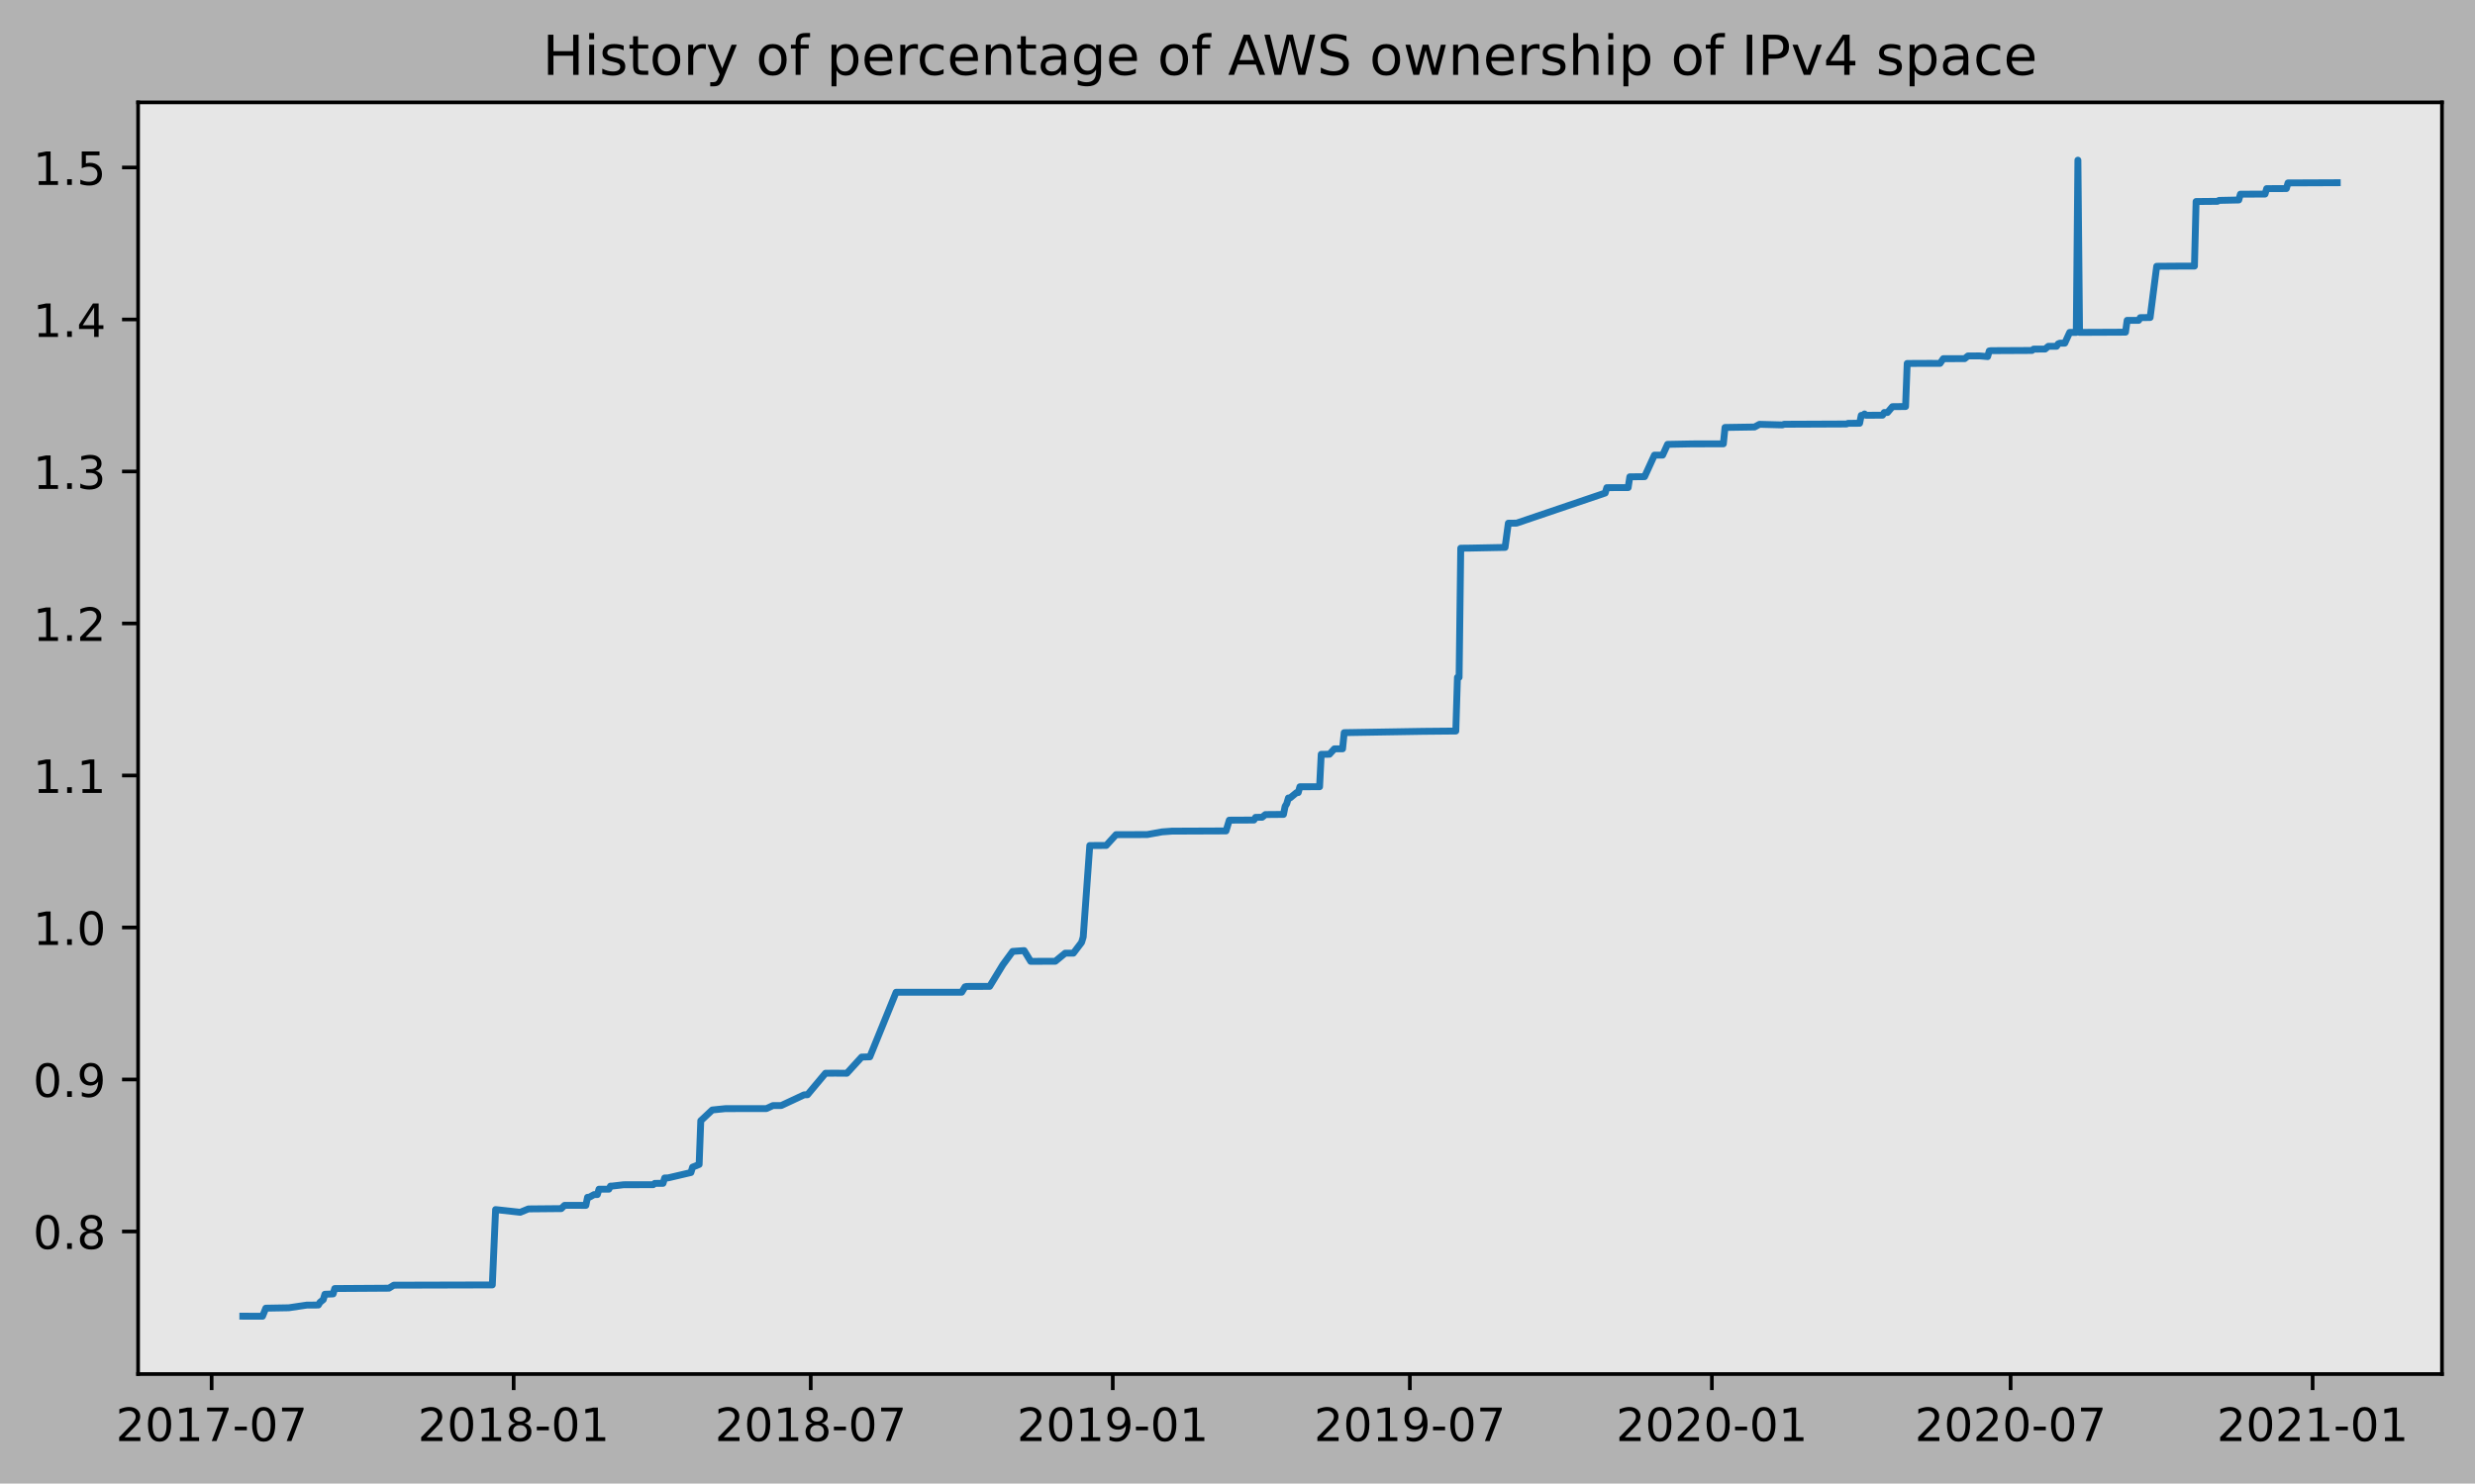
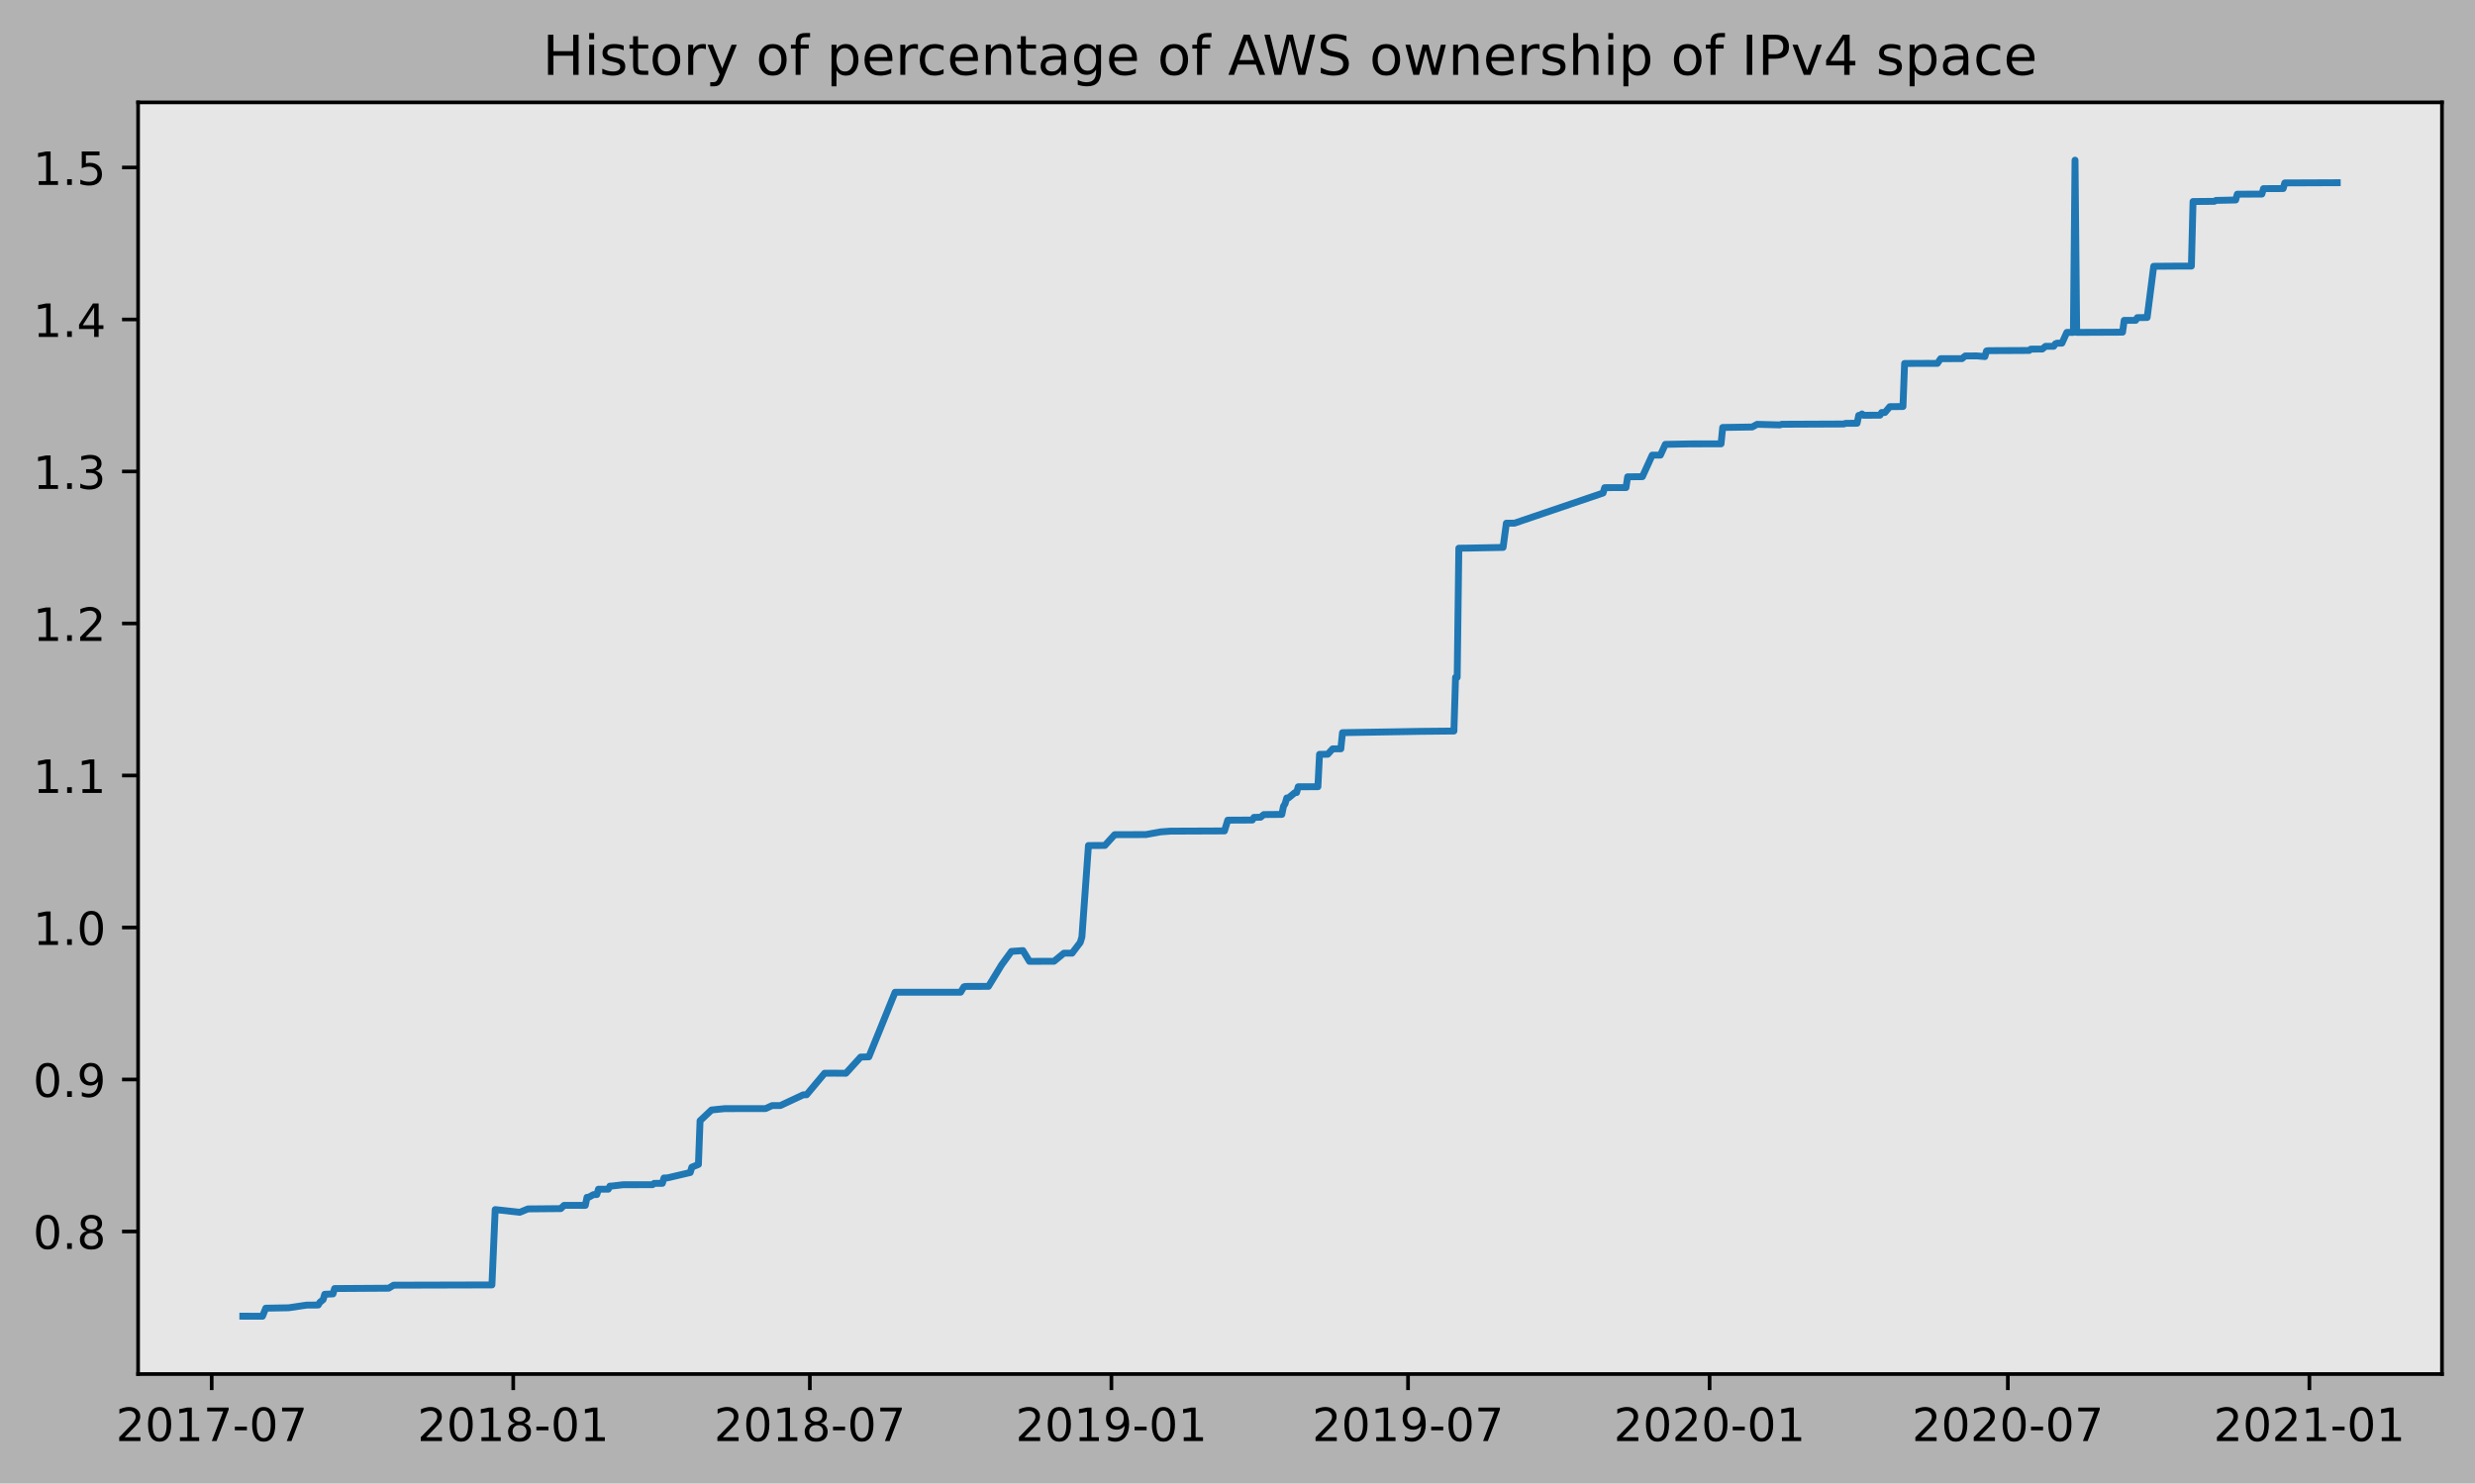
<svg xmlns="http://www.w3.org/2000/svg" xmlns:xlink="http://www.w3.org/1999/xlink" height="323.396pt" version="1.1" viewBox="0 0 539.503 323.396" width="539.503pt">
  <defs>
    <style type="text/css">
*{stroke-linecap:butt;stroke-linejoin:round;}
  </style>
  </defs>
  <g id="figure_1">
    <g id="patch_1">
      <path d="M 0 323.396  L 539.503 323.396  L 539.503 0  L 0 0  z " style="fill:#b2b2b2;" />
    </g>
    <g id="axes_1">
      <g id="patch_2">
        <path d="M 30.103 299.518  L 532.303 299.518  L 532.303 22.318  L 30.103 22.318  z " style="fill:#e6e6e6;" />
      </g>
      <g id="matplotlib.axis_1">
        <g id="xtick_1">
          <g id="line2d_1">
            <defs>
-               <path d="M 0 0  L 0 3.5  " id="m21a9c233f0" style="stroke:#000000;stroke-width:0.8;" />
-             </defs>
-             <g>
-               <use style="stroke:#000000;stroke-width:0.8;" x="46.132" xlink:href="#m21a9c233f0" y="299.518" />
+               <path d="M 0 0  L 0 3.5  " id="m715bc04bc0" style="stroke:#000000;stroke-width:0.8;" />
+             </defs>
+             <g>
+               <use style="stroke:#000000;stroke-width:0.8;" x="46.143" xlink:href="#m715bc04bc0" y="299.518" />
            </g>
          </g>
          <g id="text_1">
            <defs>
              <path d="M 19.188 8.297  L 53.609 8.297  L 53.609 0  L 7.328 0  L 7.328 8.297  Q 12.938 14.109 22.625 23.891  Q 32.328 33.688 34.812 36.531  Q 39.547 41.844 41.422 45.531  Q 43.312 49.219 43.312 52.781  Q 43.312 58.594 39.234 62.25  Q 35.156 65.922 28.609 65.922  Q 23.969 65.922 18.812 64.312  Q 13.672 62.703 7.812 59.422  L 7.812 69.391  Q 13.766 71.781 18.938 73  Q 24.125 74.219 28.422 74.219  Q 39.75 74.219 46.484 68.547  Q 53.219 62.891 53.219 53.422  Q 53.219 48.922 51.531 44.891  Q 49.859 40.875 45.406 35.406  Q 44.188 33.984 37.641 27.219  Q 31.109 20.453 19.188 8.297  z " id="DejaVuSans-50" />
              <path d="M 31.781 66.406  Q 24.172 66.406 20.328 58.906  Q 16.5 51.422 16.5 36.375  Q 16.5 21.391 20.328 13.891  Q 24.172 6.391 31.781 6.391  Q 39.453 6.391 43.281 13.891  Q 47.125 21.391 47.125 36.375  Q 47.125 51.422 43.281 58.906  Q 39.453 66.406 31.781 66.406  z M 31.781 74.219  Q 44.047 74.219 50.516 64.516  Q 56.984 54.828 56.984 36.375  Q 56.984 17.969 50.516 8.266  Q 44.047 -1.422 31.781 -1.422  Q 19.531 -1.422 13.062 8.266  Q 6.594 17.969 6.594 36.375  Q 6.594 54.828 13.062 64.516  Q 19.531 74.219 31.781 74.219  z " id="DejaVuSans-48" />
              <path d="M 12.406 8.297  L 28.516 8.297  L 28.516 63.922  L 10.984 60.406  L 10.984 69.391  L 28.422 72.906  L 38.281 72.906  L 38.281 8.297  L 54.391 8.297  L 54.391 0  L 12.406 0  z " id="DejaVuSans-49" />
              <path d="M 8.203 72.906  L 55.078 72.906  L 55.078 68.703  L 28.609 0  L 18.312 0  L 43.219 64.594  L 8.203 64.594  z " id="DejaVuSans-55" />
              <path d="M 4.891 31.391  L 31.203 31.391  L 31.203 23.391  L 4.891 23.391  z " id="DejaVuSans-45" />
            </defs>
-             <g transform="translate(25.2409 314.1166)scale(0.1 -0.1)">
+             <g transform="translate(25.25154 314.1166)scale(0.1 -0.1)">
              <use xlink:href="#DejaVuSans-50" />
              <use x="63.623" xlink:href="#DejaVuSans-48" />
              <use x="127.246" xlink:href="#DejaVuSans-49" />
              <use x="190.869" xlink:href="#DejaVuSans-55" />
              <use x="254.492" xlink:href="#DejaVuSans-45" />
              <use x="290.576" xlink:href="#DejaVuSans-48" />
              <use x="354.199" xlink:href="#DejaVuSans-55" />
            </g>
          </g>
        </g>
        <g id="xtick_2">
          <g id="line2d_2">
            <g>
-               <use style="stroke:#000000;stroke-width:0.8;" x="111.966" xlink:href="#m21a9c233f0" y="299.518" />
+               <use style="stroke:#000000;stroke-width:0.8;" x="111.874" xlink:href="#m715bc04bc0" y="299.518" />
            </g>
          </g>
          <g id="text_2">
            <defs>
              <path d="M 31.781 34.625  Q 24.75 34.625 20.719 30.859  Q 16.703 27.094 16.703 20.516  Q 16.703 13.922 20.719 10.156  Q 24.75 6.391 31.781 6.391  Q 38.812 6.391 42.859 10.172  Q 46.922 13.969 46.922 20.516  Q 46.922 27.094 42.891 30.859  Q 38.875 34.625 31.781 34.625  z M 21.922 38.812  Q 15.578 40.375 12.031 44.719  Q 8.5 49.078 8.5 55.328  Q 8.5 64.062 14.719 69.141  Q 20.953 74.219 31.781 74.219  Q 42.672 74.219 48.875 69.141  Q 55.078 64.062 55.078 55.328  Q 55.078 49.078 51.531 44.719  Q 48 40.375 41.703 38.812  Q 48.828 37.156 52.797 32.312  Q 56.781 27.484 56.781 20.516  Q 56.781 9.906 50.312 4.234  Q 43.844 -1.422 31.781 -1.422  Q 19.734 -1.422 13.25 4.234  Q 6.781 9.906 6.781 20.516  Q 6.781 27.484 10.781 32.312  Q 14.797 37.156 21.922 38.812  z M 18.312 54.391  Q 18.312 48.734 21.844 45.562  Q 25.391 42.391 31.781 42.391  Q 38.141 42.391 41.719 45.562  Q 45.312 48.734 45.312 54.391  Q 45.312 60.062 41.719 63.234  Q 38.141 66.406 31.781 66.406  Q 25.391 66.406 21.844 63.234  Q 18.312 60.062 18.312 54.391  z " id="DejaVuSans-56" />
            </defs>
-             <g transform="translate(91.07504 314.1166)scale(0.1 -0.1)">
+             <g transform="translate(90.98265 314.1166)scale(0.1 -0.1)">
              <use xlink:href="#DejaVuSans-50" />
              <use x="63.623" xlink:href="#DejaVuSans-48" />
              <use x="127.246" xlink:href="#DejaVuSans-49" />
              <use x="190.869" xlink:href="#DejaVuSans-56" />
              <use x="254.492" xlink:href="#DejaVuSans-45" />
              <use x="290.576" xlink:href="#DejaVuSans-48" />
              <use x="354.199" xlink:href="#DejaVuSans-49" />
            </g>
          </g>
        </g>
        <g id="xtick_3">
          <g id="line2d_3">
            <g>
-               <use style="stroke:#000000;stroke-width:0.8;" x="176.727" xlink:href="#m21a9c233f0" y="299.518" />
+               <use style="stroke:#000000;stroke-width:0.8;" x="176.533" xlink:href="#m715bc04bc0" y="299.518" />
            </g>
          </g>
          <g id="text_3">
-             <g transform="translate(155.8358 314.1166)scale(0.1 -0.1)">
+             <g transform="translate(155.6421 314.1166)scale(0.1 -0.1)">
              <use xlink:href="#DejaVuSans-50" />
              <use x="63.623" xlink:href="#DejaVuSans-48" />
              <use x="127.246" xlink:href="#DejaVuSans-49" />
              <use x="190.869" xlink:href="#DejaVuSans-56" />
              <use x="254.492" xlink:href="#DejaVuSans-45" />
              <use x="290.576" xlink:href="#DejaVuSans-48" />
              <use x="354.199" xlink:href="#DejaVuSans-55" />
            </g>
          </g>
        </g>
        <g id="xtick_4">
          <g id="line2d_4">
            <g>
-               <use style="stroke:#000000;stroke-width:0.8;" x="242.561" xlink:href="#m21a9c233f0" y="299.518" />
+               <use style="stroke:#000000;stroke-width:0.8;" x="242.265" xlink:href="#m715bc04bc0" y="299.518" />
            </g>
          </g>
          <g id="text_4">
            <defs>
              <path d="M 10.984 1.516  L 10.984 10.5  Q 14.703 8.734 18.5 7.812  Q 22.312 6.891 25.984 6.891  Q 35.75 6.891 40.891 13.453  Q 46.047 20.016 46.781 33.406  Q 43.953 29.203 39.594 26.953  Q 35.25 24.703 29.984 24.703  Q 19.047 24.703 12.672 31.312  Q 6.297 37.938 6.297 49.422  Q 6.297 60.641 12.938 67.422  Q 19.578 74.219 30.609 74.219  Q 43.266 74.219 49.922 64.516  Q 56.594 54.828 56.594 36.375  Q 56.594 19.141 48.406 8.859  Q 40.234 -1.422 26.422 -1.422  Q 22.703 -1.422 18.891 -0.688  Q 15.094 0.047 10.984 1.516  z M 30.609 32.422  Q 37.25 32.422 41.125 36.953  Q 45.016 41.5 45.016 49.422  Q 45.016 57.281 41.125 61.844  Q 37.25 66.406 30.609 66.406  Q 23.969 66.406 20.094 61.844  Q 16.219 57.281 16.219 49.422  Q 16.219 41.5 20.094 36.953  Q 23.969 32.422 30.609 32.422  z " id="DejaVuSans-57" />
            </defs>
-             <g transform="translate(221.6699 314.1166)scale(0.1 -0.1)">
+             <g transform="translate(221.3732 314.1166)scale(0.1 -0.1)">
              <use xlink:href="#DejaVuSans-50" />
              <use x="63.623" xlink:href="#DejaVuSans-48" />
              <use x="127.246" xlink:href="#DejaVuSans-49" />
              <use x="190.869" xlink:href="#DejaVuSans-57" />
              <use x="254.492" xlink:href="#DejaVuSans-45" />
              <use x="290.576" xlink:href="#DejaVuSans-48" />
              <use x="354.199" xlink:href="#DejaVuSans-49" />
            </g>
          </g>
        </g>
        <g id="xtick_5">
          <g id="line2d_5">
            <g>
-               <use style="stroke:#000000;stroke-width:0.8;" x="307.322" xlink:href="#m21a9c233f0" y="299.518" />
+               <use style="stroke:#000000;stroke-width:0.8;" x="306.924" xlink:href="#m715bc04bc0" y="299.518" />
            </g>
          </g>
          <g id="text_5">
-             <g transform="translate(286.4307 314.1166)scale(0.1 -0.1)">
+             <g transform="translate(286.0326 314.1166)scale(0.1 -0.1)">
              <use xlink:href="#DejaVuSans-50" />
              <use x="63.623" xlink:href="#DejaVuSans-48" />
              <use x="127.246" xlink:href="#DejaVuSans-49" />
              <use x="190.869" xlink:href="#DejaVuSans-57" />
              <use x="254.492" xlink:href="#DejaVuSans-45" />
              <use x="290.576" xlink:href="#DejaVuSans-48" />
              <use x="354.199" xlink:href="#DejaVuSans-55" />
            </g>
          </g>
        </g>
        <g id="xtick_6">
          <g id="line2d_6">
            <g>
-               <use style="stroke:#000000;stroke-width:0.8;" x="373.156" xlink:href="#m21a9c233f0" y="299.518" />
+               <use style="stroke:#000000;stroke-width:0.8;" x="372.655" xlink:href="#m715bc04bc0" y="299.518" />
            </g>
          </g>
          <g id="text_6">
-             <g transform="translate(352.2648 314.1166)scale(0.1 -0.1)">
+             <g transform="translate(351.7637 314.1166)scale(0.1 -0.1)">
              <use xlink:href="#DejaVuSans-50" />
              <use x="63.623" xlink:href="#DejaVuSans-48" />
              <use x="127.246" xlink:href="#DejaVuSans-50" />
              <use x="190.869" xlink:href="#DejaVuSans-48" />
              <use x="254.492" xlink:href="#DejaVuSans-45" />
              <use x="290.576" xlink:href="#DejaVuSans-48" />
              <use x="354.199" xlink:href="#DejaVuSans-49" />
            </g>
          </g>
        </g>
        <g id="xtick_7">
          <g id="line2d_7">
            <g>
-               <use style="stroke:#000000;stroke-width:0.8;" x="438.275" xlink:href="#m21a9c233f0" y="299.518" />
+               <use style="stroke:#000000;stroke-width:0.8;" x="437.672" xlink:href="#m715bc04bc0" y="299.518" />
            </g>
          </g>
          <g id="text_7">
-             <g transform="translate(417.3834 314.1166)scale(0.1 -0.1)">
+             <g transform="translate(416.7803 314.1166)scale(0.1 -0.1)">
              <use xlink:href="#DejaVuSans-50" />
              <use x="63.623" xlink:href="#DejaVuSans-48" />
              <use x="127.246" xlink:href="#DejaVuSans-50" />
              <use x="190.869" xlink:href="#DejaVuSans-48" />
              <use x="254.492" xlink:href="#DejaVuSans-45" />
              <use x="290.576" xlink:href="#DejaVuSans-48" />
              <use x="354.199" xlink:href="#DejaVuSans-55" />
            </g>
          </g>
        </g>
        <g id="xtick_8">
          <g id="line2d_8">
            <g>
-               <use style="stroke:#000000;stroke-width:0.8;" x="504.109" xlink:href="#m21a9c233f0" y="299.518" />
+               <use style="stroke:#000000;stroke-width:0.8;" x="503.403" xlink:href="#m715bc04bc0" y="299.518" />
            </g>
          </g>
          <g id="text_8">
-             <g transform="translate(483.2175 314.1166)scale(0.1 -0.1)">
+             <g transform="translate(482.5115 314.1166)scale(0.1 -0.1)">
              <use xlink:href="#DejaVuSans-50" />
              <use x="63.623" xlink:href="#DejaVuSans-48" />
              <use x="127.246" xlink:href="#DejaVuSans-50" />
              <use x="190.869" xlink:href="#DejaVuSans-49" />
              <use x="254.492" xlink:href="#DejaVuSans-45" />
              <use x="290.576" xlink:href="#DejaVuSans-48" />
              <use x="354.199" xlink:href="#DejaVuSans-49" />
            </g>
          </g>
        </g>
      </g>
      <g id="matplotlib.axis_2">
        <g id="ytick_1">
          <g id="line2d_9">
            <defs>
-               <path d="M 0 0  L -3.5 0  " id="m24373ccb2f" style="stroke:#000000;stroke-width:0.8;" />
-             </defs>
-             <g>
-               <use style="stroke:#000000;stroke-width:0.8;" x="30.103" xlink:href="#m24373ccb2f" y="268.439" />
+               <path d="M 0 0  L -3.5 0  " id="mb60f24d3da" style="stroke:#000000;stroke-width:0.8;" />
+             </defs>
+             <g>
+               <use style="stroke:#000000;stroke-width:0.8;" x="30.103" xlink:href="#mb60f24d3da" y="268.439" />
            </g>
          </g>
          <g id="text_9">
            <defs>
              <path d="M 10.688 12.406  L 21 12.406  L 21 0  L 10.688 0  z " id="DejaVuSans-46" />
            </defs>
            <g transform="translate(7.2 272.238)scale(0.1 -0.1)">
              <use xlink:href="#DejaVuSans-48" />
              <use x="63.623" xlink:href="#DejaVuSans-46" />
              <use x="95.41" xlink:href="#DejaVuSans-56" />
            </g>
          </g>
        </g>
        <g id="ytick_2">
          <g id="line2d_10">
            <g>
-               <use style="stroke:#000000;stroke-width:0.8;" x="30.103" xlink:href="#m24373ccb2f" y="235.306" />
+               <use style="stroke:#000000;stroke-width:0.8;" x="30.103" xlink:href="#mb60f24d3da" y="235.306" />
            </g>
          </g>
          <g id="text_10">
            <g transform="translate(7.2 239.105)scale(0.1 -0.1)">
              <use xlink:href="#DejaVuSans-48" />
              <use x="63.623" xlink:href="#DejaVuSans-46" />
              <use x="95.41" xlink:href="#DejaVuSans-57" />
            </g>
          </g>
        </g>
        <g id="ytick_3">
          <g id="line2d_11">
            <g>
-               <use style="stroke:#000000;stroke-width:0.8;" x="30.103" xlink:href="#m24373ccb2f" y="202.173" />
+               <use style="stroke:#000000;stroke-width:0.8;" x="30.103" xlink:href="#mb60f24d3da" y="202.173" />
            </g>
          </g>
          <g id="text_11">
            <g transform="translate(7.2 205.972)scale(0.1 -0.1)">
              <use xlink:href="#DejaVuSans-49" />
              <use x="63.623" xlink:href="#DejaVuSans-46" />
              <use x="95.41" xlink:href="#DejaVuSans-48" />
            </g>
          </g>
        </g>
        <g id="ytick_4">
          <g id="line2d_12">
            <g>
-               <use style="stroke:#000000;stroke-width:0.8;" x="30.103" xlink:href="#m24373ccb2f" y="169.04" />
+               <use style="stroke:#000000;stroke-width:0.8;" x="30.103" xlink:href="#mb60f24d3da" y="169.04" />
            </g>
          </g>
          <g id="text_12">
            <g transform="translate(7.2 172.839)scale(0.1 -0.1)">
              <use xlink:href="#DejaVuSans-49" />
              <use x="63.623" xlink:href="#DejaVuSans-46" />
              <use x="95.41" xlink:href="#DejaVuSans-49" />
            </g>
          </g>
        </g>
        <g id="ytick_5">
          <g id="line2d_13">
            <g>
-               <use style="stroke:#000000;stroke-width:0.8;" x="30.103" xlink:href="#m24373ccb2f" y="135.907" />
+               <use style="stroke:#000000;stroke-width:0.8;" x="30.103" xlink:href="#mb60f24d3da" y="135.907" />
            </g>
          </g>
          <g id="text_13">
            <g transform="translate(7.2 139.706)scale(0.1 -0.1)">
              <use xlink:href="#DejaVuSans-49" />
              <use x="63.623" xlink:href="#DejaVuSans-46" />
              <use x="95.41" xlink:href="#DejaVuSans-50" />
            </g>
          </g>
        </g>
        <g id="ytick_6">
          <g id="line2d_14">
            <g>
-               <use style="stroke:#000000;stroke-width:0.8;" x="30.103" xlink:href="#m24373ccb2f" y="102.774" />
+               <use style="stroke:#000000;stroke-width:0.8;" x="30.103" xlink:href="#mb60f24d3da" y="102.774" />
            </g>
          </g>
          <g id="text_14">
            <defs>
              <path d="M 40.578 39.312  Q 47.656 37.797 51.625 33  Q 55.609 28.219 55.609 21.188  Q 55.609 10.406 48.188 4.484  Q 40.766 -1.422 27.094 -1.422  Q 22.516 -1.422 17.656 -0.516  Q 12.797 0.391 7.625 2.203  L 7.625 11.719  Q 11.719 9.328 16.594 8.109  Q 21.484 6.891 26.812 6.891  Q 36.078 6.891 40.938 10.547  Q 45.797 14.203 45.797 21.188  Q 45.797 27.641 41.281 31.266  Q 36.766 34.906 28.719 34.906  L 20.219 34.906  L 20.219 43.016  L 29.109 43.016  Q 36.375 43.016 40.234 45.922  Q 44.094 48.828 44.094 54.297  Q 44.094 59.906 40.109 62.906  Q 36.141 65.922 28.719 65.922  Q 24.656 65.922 20.016 65.031  Q 15.375 64.156 9.812 62.312  L 9.812 71.094  Q 15.438 72.656 20.344 73.438  Q 25.25 74.219 29.594 74.219  Q 40.828 74.219 47.359 69.109  Q 53.906 64.016 53.906 55.328  Q 53.906 49.266 50.438 45.094  Q 46.969 40.922 40.578 39.312  z " id="DejaVuSans-51" />
            </defs>
            <g transform="translate(7.2 106.573)scale(0.1 -0.1)">
              <use xlink:href="#DejaVuSans-49" />
              <use x="63.623" xlink:href="#DejaVuSans-46" />
              <use x="95.41" xlink:href="#DejaVuSans-51" />
            </g>
          </g>
        </g>
        <g id="ytick_7">
          <g id="line2d_15">
            <g>
-               <use style="stroke:#000000;stroke-width:0.8;" x="30.103" xlink:href="#m24373ccb2f" y="69.641" />
+               <use style="stroke:#000000;stroke-width:0.8;" x="30.103" xlink:href="#mb60f24d3da" y="69.641" />
            </g>
          </g>
          <g id="text_15">
            <defs>
              <path d="M 37.797 64.312  L 12.891 25.391  L 37.797 25.391  z M 35.203 72.906  L 47.609 72.906  L 47.609 25.391  L 58.016 25.391  L 58.016 17.188  L 47.609 17.188  L 47.609 0  L 37.797 0  L 37.797 17.188  L 4.891 17.188  L 4.891 26.703  z " id="DejaVuSans-52" />
            </defs>
            <g transform="translate(7.2 73.43999)scale(0.1 -0.1)">
              <use xlink:href="#DejaVuSans-49" />
              <use x="63.623" xlink:href="#DejaVuSans-46" />
              <use x="95.41" xlink:href="#DejaVuSans-52" />
            </g>
          </g>
        </g>
        <g id="ytick_8">
          <g id="line2d_16">
            <g>
-               <use style="stroke:#000000;stroke-width:0.8;" x="30.103" xlink:href="#m24373ccb2f" y="36.508" />
+               <use style="stroke:#000000;stroke-width:0.8;" x="30.103" xlink:href="#mb60f24d3da" y="36.508" />
            </g>
          </g>
          <g id="text_16">
            <defs>
              <path d="M 10.797 72.906  L 49.516 72.906  L 49.516 64.594  L 19.828 64.594  L 19.828 46.734  Q 21.969 47.469 24.109 47.828  Q 26.266 48.188 28.422 48.188  Q 40.625 48.188 47.75 41.5  Q 54.891 34.812 54.891 23.391  Q 54.891 11.625 47.562 5.094  Q 40.234 -1.422 26.906 -1.422  Q 22.312 -1.422 17.547 -0.641  Q 12.797 0.141 7.719 1.703  L 7.719 11.625  Q 12.109 9.234 16.797 8.062  Q 21.484 6.891 26.703 6.891  Q 35.156 6.891 40.078 11.328  Q 45.016 15.766 45.016 23.391  Q 45.016 31 40.078 35.438  Q 35.156 39.891 26.703 39.891  Q 22.75 39.891 18.812 39.016  Q 14.891 38.141 10.797 36.281  z " id="DejaVuSans-53" />
            </defs>
            <g transform="translate(7.2 40.30699)scale(0.1 -0.1)">
              <use xlink:href="#DejaVuSans-49" />
              <use x="63.623" xlink:href="#DejaVuSans-46" />
              <use x="95.41" xlink:href="#DejaVuSans-53" />
            </g>
          </g>
        </g>
      </g>
      <g id="line2d_17">
-         <path clip-path="url(#pb91f6b18f1)" d="M 52.93 286.906  L 57.224 286.918  L 57.94 285.159  L 62.949 285.072  L 66.884 284.485  L 69.389 284.472  L 69.747 283.886  L 70.462 283.299  L 70.82 282.126  L 72.609 282.053  L 72.967 280.88  L 84.774 280.804  L 85.847 280.145  L 107.315 280.09  L 108.031 263.668  L 113.398 264.254  L 115.187 263.521  L 122.342 263.455  L 123.058 262.749  L 127.709 262.751  L 128.067 260.991  L 128.425 260.987  L 129.498 260.398  L 130.214 260.395  L 130.572 259.222  L 132.719 259.22  L 133.076 258.549  L 133.434 258.545  L 135.939 258.252  L 142.379 258.243  L 142.737 257.95  L 144.526 257.947  L 144.884 256.774  L 145.599 256.765  L 150.608 255.592  L 150.966 254.419  L 152.397 253.832  L 152.755 244.301  L 155.26 241.955  L 158.122 241.662  L 167.067 241.651  L 168.498 240.991  L 170.287 240.991  L 175.296 238.645  L 176.012 238.638  L 179.947 233.943  L 182.094 233.932  L 184.599 233.95  L 187.819 230.422  L 189.608 230.373  L 195.333 216.293  L 209.644 216.285  L 210.36 215.112  L 210.718 215.02  L 215.727 215.013  L 218.589 210.321  L 220.736 207.388  L 223.24 207.212  L 224.672 209.558  L 230.039 209.537  L 232.185 207.778  L 233.974 207.775  L 235.763 205.429  L 236.121 204.247  L 237.552 184.306  L 241.13 184.297  L 243.277 181.942  L 250.075 181.921  L 253.295 181.334  L 255.442 181.176  L 267.249 181.129  L 267.965 178.78  L 273.332 178.754  L 273.689 178.168  L 275.121 178.147  L 275.836 177.561  L 279.772 177.528  L 280.13 175.769  L 280.488 175.182  L 280.845 173.945  L 281.203 173.943  L 282.634 172.77  L 282.992 172.77  L 283.35 171.499  L 287.643 171.492  L 288.001 164.427  L 289.79 164.415  L 290.864 163.239  L 292.653 163.23  L 293.01 159.706  L 310.184 159.42  L 317.34 159.353  L 317.698 147.65  L 318.056 147.649  L 318.414 119.497  L 320.56 119.474  L 328.074 119.325  L 328.79 114.046  L 330.579 114.035  L 349.9 107.473  L 350.257 106.3  L 354.909 106.282  L 355.267 103.936  L 358.487 103.904  L 360.633 99.212  L 362.422 99.209  L 363.496 96.863  L 368.863 96.761  L 375.661 96.749  L 376.019 93.178  L 382.459 93.077  L 383.532 92.493  L 388.541 92.623  L 388.899 92.479  L 402.495 92.421  L 402.853 92.275  L 405.358 92.266  L 405.716 90.543  L 406.073 90.543  L 406.431 90.235  L 406.789 90.524  L 410.367 90.501  L 410.725 89.917  L 411.44 89.914  L 412.514 88.647  L 415.376 88.617  L 415.734 79.228  L 420.385 79.207  L 422.89 79.212  L 423.605 78.185  L 428.257 78.181  L 428.972 77.594  L 431.477 77.578  L 433.266 77.733  L 433.623 76.496  L 433.981 76.438  L 442.926 76.394  L 443.284 76.101  L 445.788 76.091  L 446.504 75.488  L 448.293 75.481  L 448.651 74.95  L 449.009 74.803  L 450.082 74.803  L 451.155 72.457  L 452.587 72.457  L 452.944 34.918  L 453.302 72.454  L 463.32 72.41  L 463.678 69.83  L 466.183 69.83  L 466.541 69.241  L 468.687 69.209  L 470.118 58.047  L 475.128 58.01  L 478.348 58.005  L 478.706 43.929  L 483.357 43.888  L 483.715 43.684  L 488.008 43.594  L 488.366 42.329  L 493.733 42.307  L 494.091 41.114  L 498.384 41.107  L 498.742 39.874  L 509.476 39.829  L 509.476 39.829  " style="fill:none;stroke:#1f77b4;stroke-linecap:square;stroke-width:1.5;" />
+         <path clip-path="url(#p891a5bbe10)" d="M 52.93 286.906  L 57.217 286.918  L 57.932 285.159  L 62.933 285.072  L 66.863 284.485  L 69.363 284.472  L 69.72 283.886  L 70.435 283.299  L 70.792 282.126  L 72.578 282.053  L 72.936 280.88  L 84.724 280.804  L 85.796 280.145  L 107.23 280.09  L 107.944 263.668  L 113.303 264.254  L 115.089 263.521  L 122.234 263.455  L 122.948 262.749  L 127.592 262.751  L 127.95 260.991  L 128.307 260.987  L 129.379 260.398  L 130.093 260.395  L 130.45 259.222  L 132.594 259.22  L 132.951 258.549  L 133.308 258.545  L 135.809 258.252  L 142.239 258.243  L 142.596 257.95  L 144.382 257.947  L 144.74 256.774  L 145.454 256.765  L 150.455 255.592  L 150.813 254.419  L 152.242 253.832  L 152.599 244.301  L 155.099 241.955  L 157.957 241.662  L 166.888 241.651  L 168.317 240.991  L 170.103 240.991  L 175.105 238.645  L 175.819 238.638  L 179.749 233.943  L 181.892 233.932  L 184.393 233.95  L 187.608 230.422  L 189.394 230.373  L 195.11 216.293  L 209.399 216.285  L 210.113 215.112  L 210.471 215.02  L 215.472 215.013  L 218.33 210.321  L 220.473 207.388  L 222.974 207.212  L 224.403 209.558  L 229.761 209.537  L 231.905 207.778  L 233.691 207.775  L 235.477 205.429  L 235.834 204.247  L 237.263 184.306  L 240.836 184.297  L 242.979 181.942  L 249.767 181.921  L 252.982 181.334  L 255.125 181.176  L 266.914 181.129  L 267.628 178.78  L 272.987 178.754  L 273.344 178.168  L 274.773 178.147  L 275.487 177.561  L 279.417 177.528  L 279.774 175.769  L 280.131 175.182  L 280.489 173.945  L 280.846 173.943  L 282.275 172.77  L 282.632 172.77  L 282.989 171.499  L 287.276 171.492  L 287.633 164.427  L 289.42 164.415  L 290.491 163.239  L 292.277 163.23  L 292.635 159.706  L 309.782 159.42  L 316.927 159.353  L 317.284 147.65  L 317.641 147.649  L 317.998 119.497  L 320.142 119.474  L 327.644 119.325  L 328.358 114.046  L 330.144 114.035  L 349.435 107.473  L 349.792 106.3  L 354.436 106.282  L 354.793 103.936  L 358.009 103.904  L 360.152 99.212  L 361.938 99.209  L 363.01 96.863  L 368.368 96.761  L 375.156 96.749  L 375.513 93.178  L 381.943 93.077  L 383.015 92.493  L 388.016 92.623  L 388.373 92.479  L 401.948 92.421  L 402.306 92.275  L 404.806 92.266  L 405.163 90.543  L 405.521 90.543  L 405.878 90.235  L 406.235 90.524  L 409.807 90.501  L 410.165 89.917  L 410.879 89.914  L 411.951 88.647  L 414.809 88.617  L 415.166 79.228  L 419.81 79.207  L 422.311 79.212  L 423.025 78.185  L 427.669 78.181  L 428.384 77.594  L 430.884 77.578  L 432.67 77.733  L 433.028 76.496  L 433.385 76.438  L 442.316 76.394  L 442.673 76.101  L 445.174 76.091  L 445.888 75.488  L 447.674 75.481  L 448.032 74.95  L 448.389 74.803  L 449.46 74.803  L 450.532 72.457  L 451.961 72.457  L 452.318 34.918  L 452.676 72.454  L 462.678 72.41  L 463.035 69.83  L 465.536 69.83  L 465.893 69.241  L 468.037 69.209  L 469.466 58.047  L 474.467 58.01  L 477.682 58.005  L 478.039 43.929  L 482.683 43.888  L 483.041 43.684  L 487.327 43.594  L 487.685 42.329  L 493.043 42.307  L 493.4 41.114  L 497.687 41.107  L 498.044 39.874  L 509.476 39.829  L 509.476 39.829  " style="fill:none;stroke:#1f77b4;stroke-linecap:square;stroke-width:1.5;" />
      </g>
      <g id="patch_3">
        <path d="M 30.103 299.518  L 30.103 22.318  " style="fill:none;stroke:#000000;stroke-linecap:square;stroke-linejoin:miter;stroke-width:0.8;" />
      </g>
      <g id="patch_4">
        <path d="M 532.303 299.518  L 532.303 22.318  " style="fill:none;stroke:#000000;stroke-linecap:square;stroke-linejoin:miter;stroke-width:0.8;" />
      </g>
      <g id="patch_5">
        <path d="M 30.103 299.518  L 532.303 299.518  " style="fill:none;stroke:#000000;stroke-linecap:square;stroke-linejoin:miter;stroke-width:0.8;" />
      </g>
      <g id="patch_6">
        <path d="M 30.103 22.318  L 532.303 22.318  " style="fill:none;stroke:#000000;stroke-linecap:square;stroke-linejoin:miter;stroke-width:0.8;" />
      </g>
      <g id="text_17">
        <defs>
          <path d="M 9.812 72.906  L 19.672 72.906  L 19.672 43.016  L 55.516 43.016  L 55.516 72.906  L 65.375 72.906  L 65.375 0  L 55.516 0  L 55.516 34.719  L 19.672 34.719  L 19.672 0  L 9.812 0  z " id="DejaVuSans-72" />
          <path d="M 9.422 54.688  L 18.406 54.688  L 18.406 0  L 9.422 0  z M 9.422 75.984  L 18.406 75.984  L 18.406 64.594  L 9.422 64.594  z " id="DejaVuSans-105" />
          <path d="M 44.281 53.078  L 44.281 44.578  Q 40.484 46.531 36.375 47.5  Q 32.281 48.484 27.875 48.484  Q 21.188 48.484 17.844 46.438  Q 14.5 44.391 14.5 40.281  Q 14.5 37.156 16.891 35.375  Q 19.281 33.594 26.516 31.984  L 29.594 31.297  Q 39.156 29.25 43.188 25.516  Q 47.219 21.781 47.219 15.094  Q 47.219 7.469 41.188 3.016  Q 35.156 -1.422 24.609 -1.422  Q 20.219 -1.422 15.453 -0.562  Q 10.688 0.297 5.422 2  L 5.422 11.281  Q 10.406 8.688 15.234 7.391  Q 20.062 6.109 24.812 6.109  Q 31.156 6.109 34.562 8.281  Q 37.984 10.453 37.984 14.406  Q 37.984 18.062 35.516 20.016  Q 33.062 21.969 24.703 23.781  L 21.578 24.516  Q 13.234 26.266 9.516 29.906  Q 5.812 33.547 5.812 39.891  Q 5.812 47.609 11.281 51.797  Q 16.75 56 26.812 56  Q 31.781 56 36.172 55.266  Q 40.578 54.547 44.281 53.078  z " id="DejaVuSans-115" />
          <path d="M 18.312 70.219  L 18.312 54.688  L 36.812 54.688  L 36.812 47.703  L 18.312 47.703  L 18.312 18.016  Q 18.312 11.328 20.141 9.422  Q 21.969 7.516 27.594 7.516  L 36.812 7.516  L 36.812 0  L 27.594 0  Q 17.188 0 13.234 3.875  Q 9.281 7.766 9.281 18.016  L 9.281 47.703  L 2.688 47.703  L 2.688 54.688  L 9.281 54.688  L 9.281 70.219  z " id="DejaVuSans-116" />
          <path d="M 30.609 48.391  Q 23.391 48.391 19.188 42.75  Q 14.984 37.109 14.984 27.297  Q 14.984 17.484 19.156 11.844  Q 23.344 6.203 30.609 6.203  Q 37.797 6.203 41.984 11.859  Q 46.188 17.531 46.188 27.297  Q 46.188 37.016 41.984 42.703  Q 37.797 48.391 30.609 48.391  z M 30.609 56  Q 42.328 56 49.016 48.375  Q 55.719 40.766 55.719 27.297  Q 55.719 13.875 49.016 6.219  Q 42.328 -1.422 30.609 -1.422  Q 18.844 -1.422 12.172 6.219  Q 5.516 13.875 5.516 27.297  Q 5.516 40.766 12.172 48.375  Q 18.844 56 30.609 56  z " id="DejaVuSans-111" />
          <path d="M 41.109 46.297  Q 39.594 47.172 37.812 47.578  Q 36.031 48 33.891 48  Q 26.266 48 22.188 43.047  Q 18.109 38.094 18.109 28.812  L 18.109 0  L 9.078 0  L 9.078 54.688  L 18.109 54.688  L 18.109 46.188  Q 20.953 51.172 25.484 53.578  Q 30.031 56 36.531 56  Q 37.453 56 38.578 55.875  Q 39.703 55.766 41.062 55.516  z " id="DejaVuSans-114" />
          <path d="M 32.172 -5.078  Q 28.375 -14.844 24.75 -17.812  Q 21.141 -20.797 15.094 -20.797  L 7.906 -20.797  L 7.906 -13.281  L 13.188 -13.281  Q 16.891 -13.281 18.938 -11.516  Q 21 -9.766 23.484 -3.219  L 25.094 0.875  L 2.984 54.688  L 12.5 54.688  L 29.594 11.922  L 46.688 54.688  L 56.203 54.688  z " id="DejaVuSans-121" />
          <path id="DejaVuSans-32" />
          <path d="M 37.109 75.984  L 37.109 68.5  L 28.516 68.5  Q 23.688 68.5 21.797 66.547  Q 19.922 64.594 19.922 59.516  L 19.922 54.688  L 34.719 54.688  L 34.719 47.703  L 19.922 47.703  L 19.922 0  L 10.891 0  L 10.891 47.703  L 2.297 47.703  L 2.297 54.688  L 10.891 54.688  L 10.891 58.5  Q 10.891 67.625 15.141 71.797  Q 19.391 75.984 28.609 75.984  z " id="DejaVuSans-102" />
          <path d="M 18.109 8.203  L 18.109 -20.797  L 9.078 -20.797  L 9.078 54.688  L 18.109 54.688  L 18.109 46.391  Q 20.953 51.266 25.266 53.625  Q 29.594 56 35.594 56  Q 45.562 56 51.781 48.094  Q 58.016 40.188 58.016 27.297  Q 58.016 14.406 51.781 6.484  Q 45.562 -1.422 35.594 -1.422  Q 29.594 -1.422 25.266 0.953  Q 20.953 3.328 18.109 8.203  z M 48.688 27.297  Q 48.688 37.203 44.609 42.844  Q 40.531 48.484 33.406 48.484  Q 26.266 48.484 22.188 42.844  Q 18.109 37.203 18.109 27.297  Q 18.109 17.391 22.188 11.75  Q 26.266 6.109 33.406 6.109  Q 40.531 6.109 44.609 11.75  Q 48.688 17.391 48.688 27.297  z " id="DejaVuSans-112" />
          <path d="M 56.203 29.594  L 56.203 25.203  L 14.891 25.203  Q 15.484 15.922 20.484 11.062  Q 25.484 6.203 34.422 6.203  Q 39.594 6.203 44.453 7.469  Q 49.312 8.734 54.109 11.281  L 54.109 2.781  Q 49.266 0.734 44.188 -0.344  Q 39.109 -1.422 33.891 -1.422  Q 20.797 -1.422 13.156 6.188  Q 5.516 13.812 5.516 26.812  Q 5.516 40.234 12.766 48.109  Q 20.016 56 32.328 56  Q 43.359 56 49.781 48.891  Q 56.203 41.797 56.203 29.594  z M 47.219 32.234  Q 47.125 39.594 43.094 43.984  Q 39.062 48.391 32.422 48.391  Q 24.906 48.391 20.391 44.141  Q 15.875 39.891 15.188 32.172  z " id="DejaVuSans-101" />
          <path d="M 48.781 52.594  L 48.781 44.188  Q 44.969 46.297 41.141 47.344  Q 37.312 48.391 33.406 48.391  Q 24.656 48.391 19.812 42.844  Q 14.984 37.312 14.984 27.297  Q 14.984 17.281 19.812 11.734  Q 24.656 6.203 33.406 6.203  Q 37.312 6.203 41.141 7.25  Q 44.969 8.297 48.781 10.406  L 48.781 2.094  Q 45.016 0.344 40.984 -0.531  Q 36.969 -1.422 32.422 -1.422  Q 20.062 -1.422 12.781 6.344  Q 5.516 14.109 5.516 27.297  Q 5.516 40.672 12.859 48.328  Q 20.219 56 33.016 56  Q 37.156 56 41.109 55.141  Q 45.062 54.297 48.781 52.594  z " id="DejaVuSans-99" />
          <path d="M 54.891 33.016  L 54.891 0  L 45.906 0  L 45.906 32.719  Q 45.906 40.484 42.875 44.328  Q 39.844 48.188 33.797 48.188  Q 26.516 48.188 22.312 43.547  Q 18.109 38.922 18.109 30.906  L 18.109 0  L 9.078 0  L 9.078 54.688  L 18.109 54.688  L 18.109 46.188  Q 21.344 51.125 25.703 53.562  Q 30.078 56 35.797 56  Q 45.219 56 50.047 50.172  Q 54.891 44.344 54.891 33.016  z " id="DejaVuSans-110" />
          <path d="M 34.281 27.484  Q 23.391 27.484 19.188 25  Q 14.984 22.516 14.984 16.5  Q 14.984 11.719 18.141 8.906  Q 21.297 6.109 26.703 6.109  Q 34.188 6.109 38.703 11.406  Q 43.219 16.703 43.219 25.484  L 43.219 27.484  z M 52.203 31.203  L 52.203 0  L 43.219 0  L 43.219 8.297  Q 40.141 3.328 35.547 0.953  Q 30.953 -1.422 24.312 -1.422  Q 15.922 -1.422 10.953 3.297  Q 6 8.016 6 15.922  Q 6 25.141 12.172 29.828  Q 18.359 34.516 30.609 34.516  L 43.219 34.516  L 43.219 35.406  Q 43.219 41.609 39.141 45  Q 35.062 48.391 27.688 48.391  Q 23 48.391 18.547 47.266  Q 14.109 46.141 10.016 43.891  L 10.016 52.203  Q 14.938 54.109 19.578 55.047  Q 24.219 56 28.609 56  Q 40.484 56 46.344 49.844  Q 52.203 43.703 52.203 31.203  z " id="DejaVuSans-97" />
          <path d="M 45.406 27.984  Q 45.406 37.75 41.375 43.109  Q 37.359 48.484 30.078 48.484  Q 22.859 48.484 18.828 43.109  Q 14.797 37.75 14.797 27.984  Q 14.797 18.266 18.828 12.891  Q 22.859 7.516 30.078 7.516  Q 37.359 7.516 41.375 12.891  Q 45.406 18.266 45.406 27.984  z M 54.391 6.781  Q 54.391 -7.172 48.188 -13.984  Q 42 -20.797 29.203 -20.797  Q 24.469 -20.797 20.266 -20.094  Q 16.062 -19.391 12.109 -17.922  L 12.109 -9.188  Q 16.062 -11.328 19.922 -12.344  Q 23.781 -13.375 27.781 -13.375  Q 36.625 -13.375 41.016 -8.766  Q 45.406 -4.156 45.406 5.172  L 45.406 9.625  Q 42.625 4.781 38.281 2.391  Q 33.938 0 27.875 0  Q 17.828 0 11.672 7.656  Q 5.516 15.328 5.516 27.984  Q 5.516 40.672 11.672 48.328  Q 17.828 56 27.875 56  Q 33.938 56 38.281 53.609  Q 42.625 51.219 45.406 46.391  L 45.406 54.688  L 54.391 54.688  z " id="DejaVuSans-103" />
          <path d="M 34.188 63.188  L 20.797 26.906  L 47.609 26.906  z M 28.609 72.906  L 39.797 72.906  L 67.578 0  L 57.328 0  L 50.688 18.703  L 17.828 18.703  L 11.188 0  L 0.781 0  z " id="DejaVuSans-65" />
          <path d="M 3.328 72.906  L 13.281 72.906  L 28.609 11.281  L 43.891 72.906  L 54.984 72.906  L 70.312 11.281  L 85.594 72.906  L 95.609 72.906  L 77.297 0  L 64.891 0  L 49.516 63.281  L 33.984 0  L 21.578 0  z " id="DejaVuSans-87" />
          <path d="M 53.516 70.516  L 53.516 60.891  Q 47.906 63.578 42.922 64.891  Q 37.938 66.219 33.297 66.219  Q 25.25 66.219 20.875 63.094  Q 16.5 59.969 16.5 54.203  Q 16.5 49.359 19.406 46.891  Q 22.312 44.438 30.422 42.922  L 36.375 41.703  Q 47.406 39.594 52.656 34.297  Q 57.906 29 57.906 20.125  Q 57.906 9.516 50.797 4.047  Q 43.703 -1.422 29.984 -1.422  Q 24.812 -1.422 18.969 -0.25  Q 13.141 0.922 6.891 3.219  L 6.891 13.375  Q 12.891 10.016 18.656 8.297  Q 24.422 6.594 29.984 6.594  Q 38.422 6.594 43.016 9.906  Q 47.609 13.234 47.609 19.391  Q 47.609 24.75 44.312 27.781  Q 41.016 30.812 33.5 32.328  L 27.484 33.5  Q 16.453 35.688 11.516 40.375  Q 6.594 45.062 6.594 53.422  Q 6.594 63.094 13.406 68.656  Q 20.219 74.219 32.172 74.219  Q 37.312 74.219 42.625 73.281  Q 47.953 72.359 53.516 70.516  z " id="DejaVuSans-83" />
          <path d="M 4.203 54.688  L 13.188 54.688  L 24.422 12.016  L 35.594 54.688  L 46.188 54.688  L 57.422 12.016  L 68.609 54.688  L 77.594 54.688  L 63.281 0  L 52.688 0  L 40.922 44.828  L 29.109 0  L 18.5 0  z " id="DejaVuSans-119" />
          <path d="M 54.891 33.016  L 54.891 0  L 45.906 0  L 45.906 32.719  Q 45.906 40.484 42.875 44.328  Q 39.844 48.188 33.797 48.188  Q 26.516 48.188 22.312 43.547  Q 18.109 38.922 18.109 30.906  L 18.109 0  L 9.078 0  L 9.078 75.984  L 18.109 75.984  L 18.109 46.188  Q 21.344 51.125 25.703 53.562  Q 30.078 56 35.797 56  Q 45.219 56 50.047 50.172  Q 54.891 44.344 54.891 33.016  z " id="DejaVuSans-104" />
          <path d="M 9.812 72.906  L 19.672 72.906  L 19.672 0  L 9.812 0  z " id="DejaVuSans-73" />
          <path d="M 19.672 64.797  L 19.672 37.406  L 32.078 37.406  Q 38.969 37.406 42.719 40.969  Q 46.484 44.531 46.484 51.125  Q 46.484 57.672 42.719 61.234  Q 38.969 64.797 32.078 64.797  z M 9.812 72.906  L 32.078 72.906  Q 44.344 72.906 50.609 67.359  Q 56.891 61.812 56.891 51.125  Q 56.891 40.328 50.609 34.812  Q 44.344 29.297 32.078 29.297  L 19.672 29.297  L 19.672 0  L 9.812 0  z " id="DejaVuSans-80" />
          <path d="M 2.984 54.688  L 12.5 54.688  L 29.594 8.797  L 46.688 54.688  L 56.203 54.688  L 35.688 0  L 23.484 0  z " id="DejaVuSans-118" />
        </defs>
        <g transform="translate(118.2778 16.31812)scale(0.12 -0.12)">
          <use xlink:href="#DejaVuSans-72" />
          <use x="75.195" xlink:href="#DejaVuSans-105" />
          <use x="102.979" xlink:href="#DejaVuSans-115" />
          <use x="155.078" xlink:href="#DejaVuSans-116" />
          <use x="194.287" xlink:href="#DejaVuSans-111" />
          <use x="255.469" xlink:href="#DejaVuSans-114" />
          <use x="296.582" xlink:href="#DejaVuSans-121" />
          <use x="355.762" xlink:href="#DejaVuSans-32" />
          <use x="387.549" xlink:href="#DejaVuSans-111" />
          <use x="448.73" xlink:href="#DejaVuSans-102" />
          <use x="483.936" xlink:href="#DejaVuSans-32" />
          <use x="515.723" xlink:href="#DejaVuSans-112" />
          <use x="579.199" xlink:href="#DejaVuSans-101" />
          <use x="640.723" xlink:href="#DejaVuSans-114" />
          <use x="679.586" xlink:href="#DejaVuSans-99" />
          <use x="734.566" xlink:href="#DejaVuSans-101" />
          <use x="796.09" xlink:href="#DejaVuSans-110" />
          <use x="859.469" xlink:href="#DejaVuSans-116" />
          <use x="898.678" xlink:href="#DejaVuSans-97" />
          <use x="959.957" xlink:href="#DejaVuSans-103" />
          <use x="1023.434" xlink:href="#DejaVuSans-101" />
          <use x="1084.957" xlink:href="#DejaVuSans-32" />
          <use x="1116.744" xlink:href="#DejaVuSans-111" />
          <use x="1177.926" xlink:href="#DejaVuSans-102" />
          <use x="1213.131" xlink:href="#DejaVuSans-32" />
          <use x="1244.918" xlink:href="#DejaVuSans-65" />
          <use x="1307.826" xlink:href="#DejaVuSans-87" />
          <use x="1406.703" xlink:href="#DejaVuSans-83" />
          <use x="1470.18" xlink:href="#DejaVuSans-32" />
          <use x="1501.967" xlink:href="#DejaVuSans-111" />
          <use x="1563.148" xlink:href="#DejaVuSans-119" />
          <use x="1644.936" xlink:href="#DejaVuSans-110" />
          <use x="1708.314" xlink:href="#DejaVuSans-101" />
          <use x="1769.838" xlink:href="#DejaVuSans-114" />
          <use x="1810.951" xlink:href="#DejaVuSans-115" />
          <use x="1863.051" xlink:href="#DejaVuSans-104" />
          <use x="1926.43" xlink:href="#DejaVuSans-105" />
          <use x="1954.213" xlink:href="#DejaVuSans-112" />
          <use x="2017.689" xlink:href="#DejaVuSans-32" />
          <use x="2049.477" xlink:href="#DejaVuSans-111" />
          <use x="2110.658" xlink:href="#DejaVuSans-102" />
          <use x="2145.863" xlink:href="#DejaVuSans-32" />
          <use x="2177.65" xlink:href="#DejaVuSans-73" />
          <use x="2207.143" xlink:href="#DejaVuSans-80" />
          <use x="2267.445" xlink:href="#DejaVuSans-118" />
          <use x="2326.625" xlink:href="#DejaVuSans-52" />
          <use x="2390.248" xlink:href="#DejaVuSans-32" />
          <use x="2422.035" xlink:href="#DejaVuSans-115" />
          <use x="2474.135" xlink:href="#DejaVuSans-112" />
          <use x="2537.611" xlink:href="#DejaVuSans-97" />
          <use x="2598.891" xlink:href="#DejaVuSans-99" />
          <use x="2653.871" xlink:href="#DejaVuSans-101" />
        </g>
      </g>
    </g>
  </g>
  <defs>
-     <clipPath id="pb91f6b18f1">
+     <clipPath id="p891a5bbe10">
      <rect height="277.2" width="502.2" x="30.103" y="22.318" />
    </clipPath>
  </defs>
</svg>
